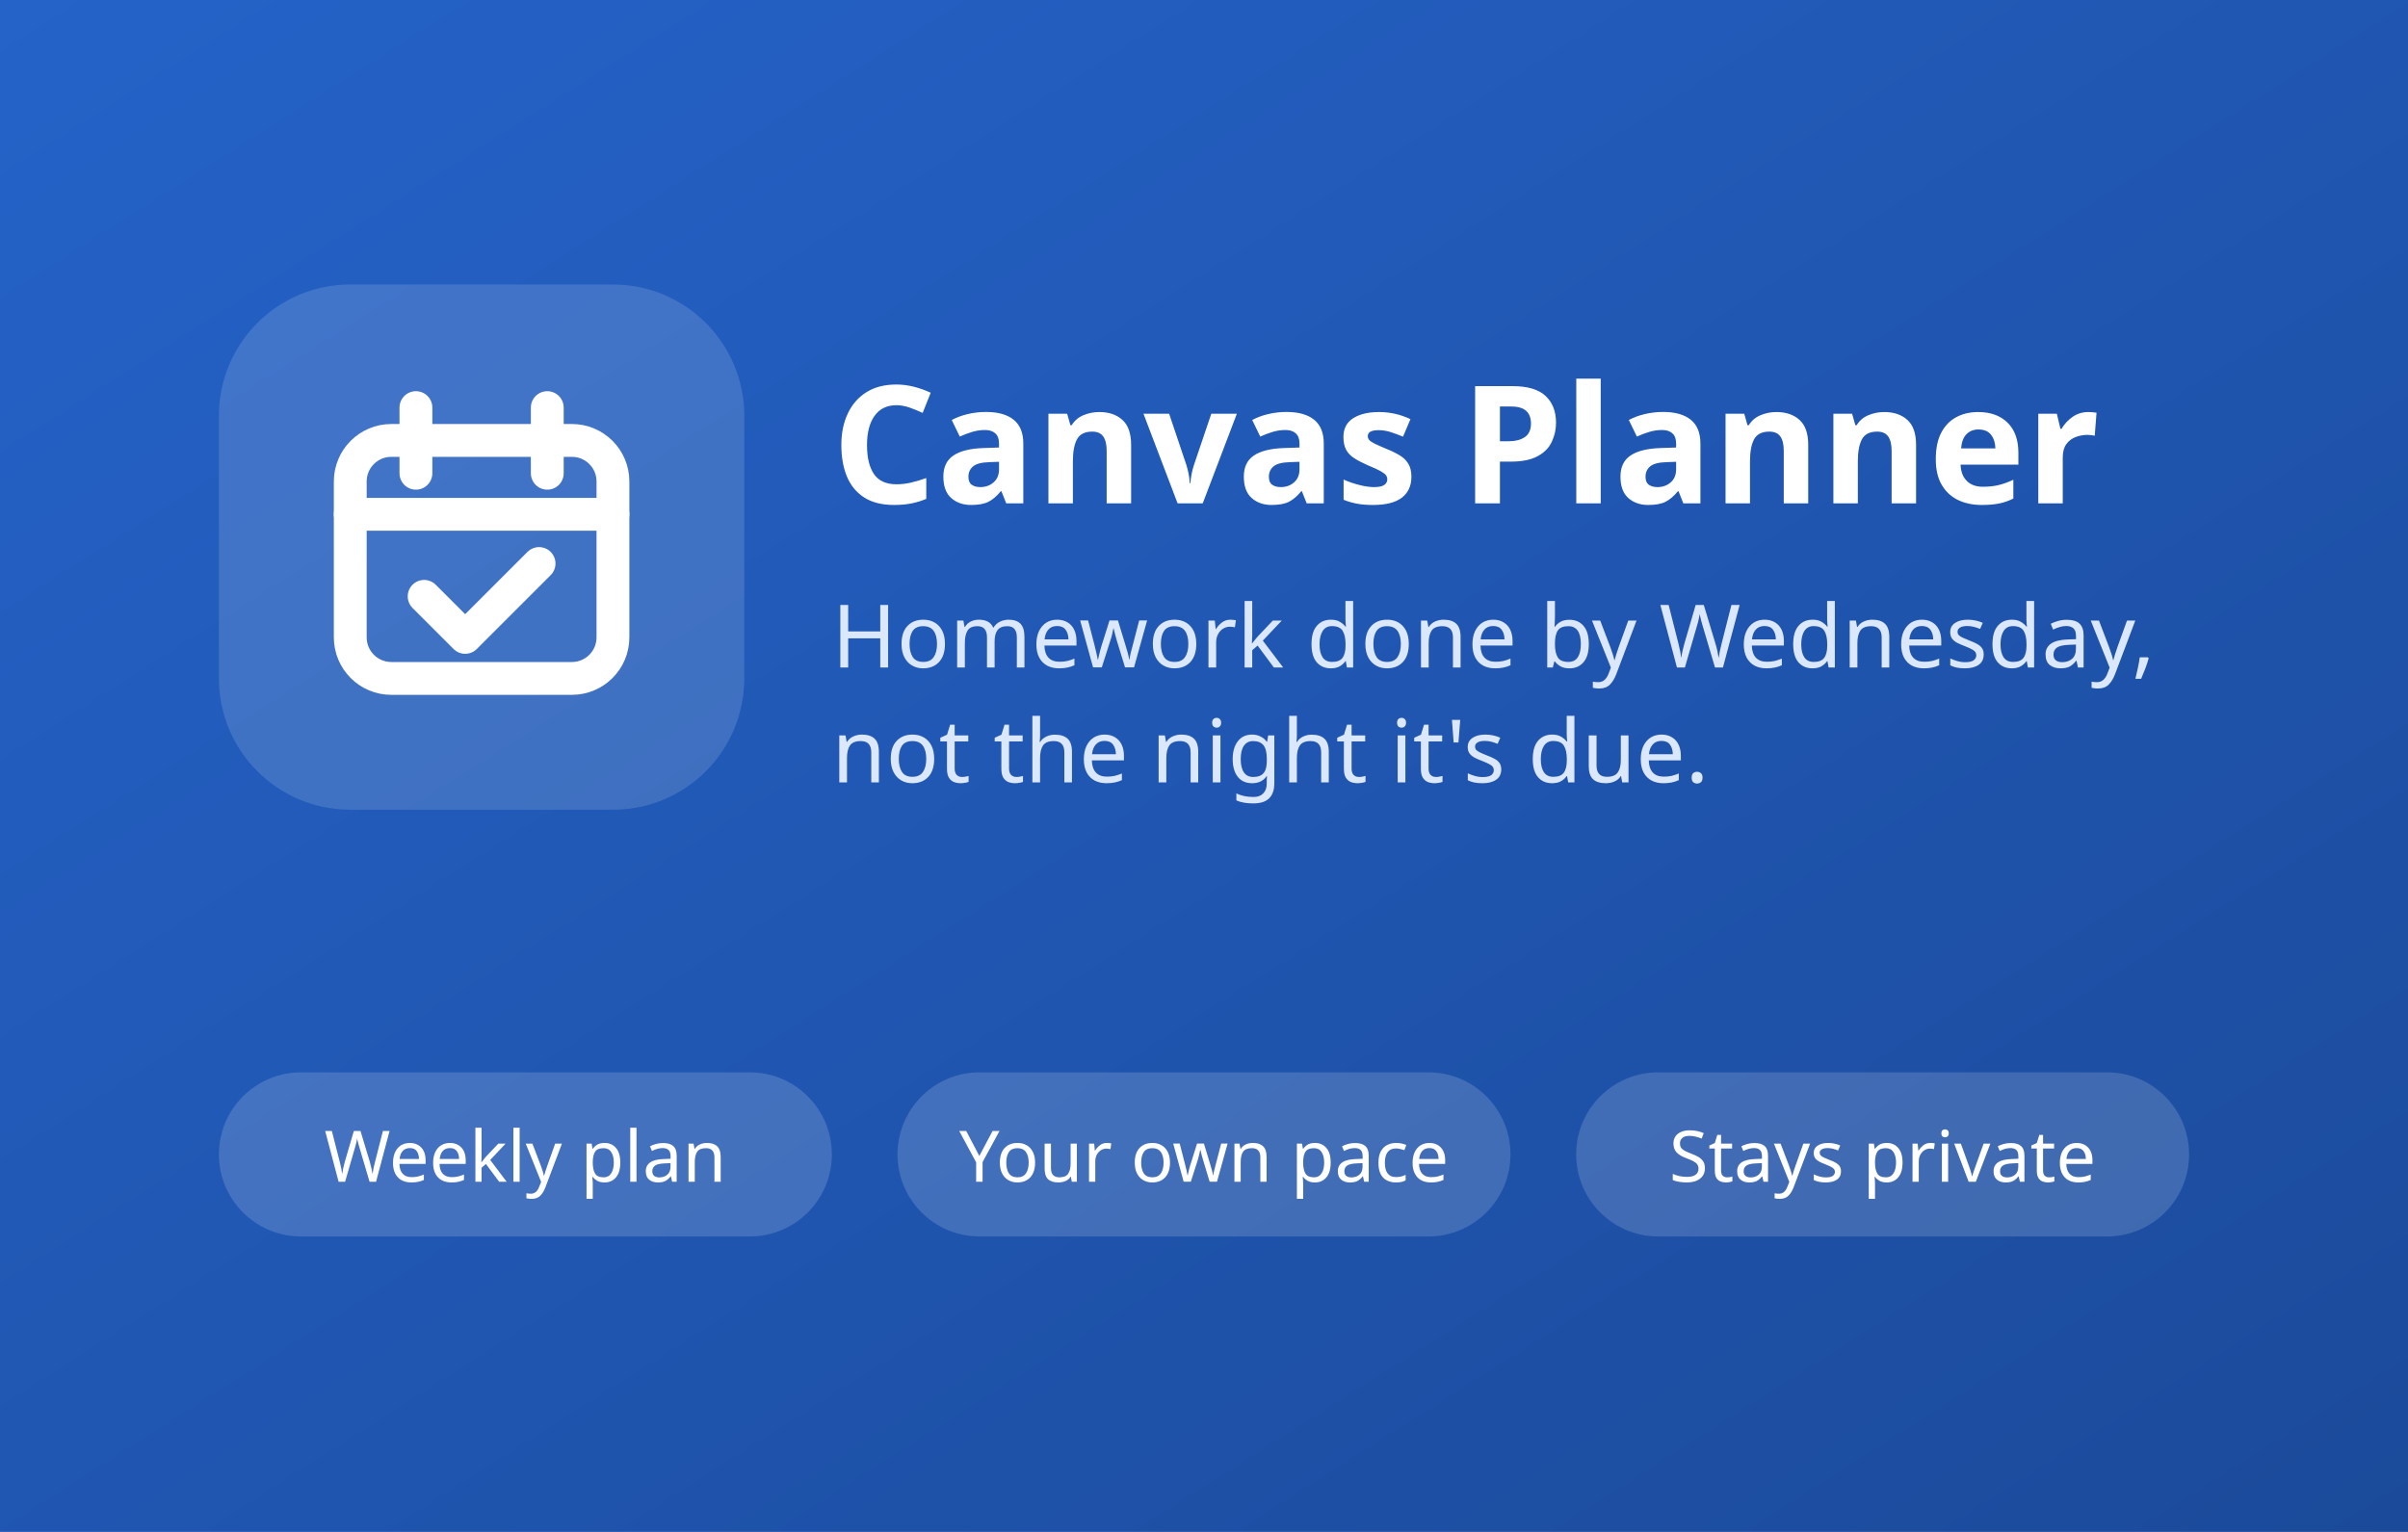
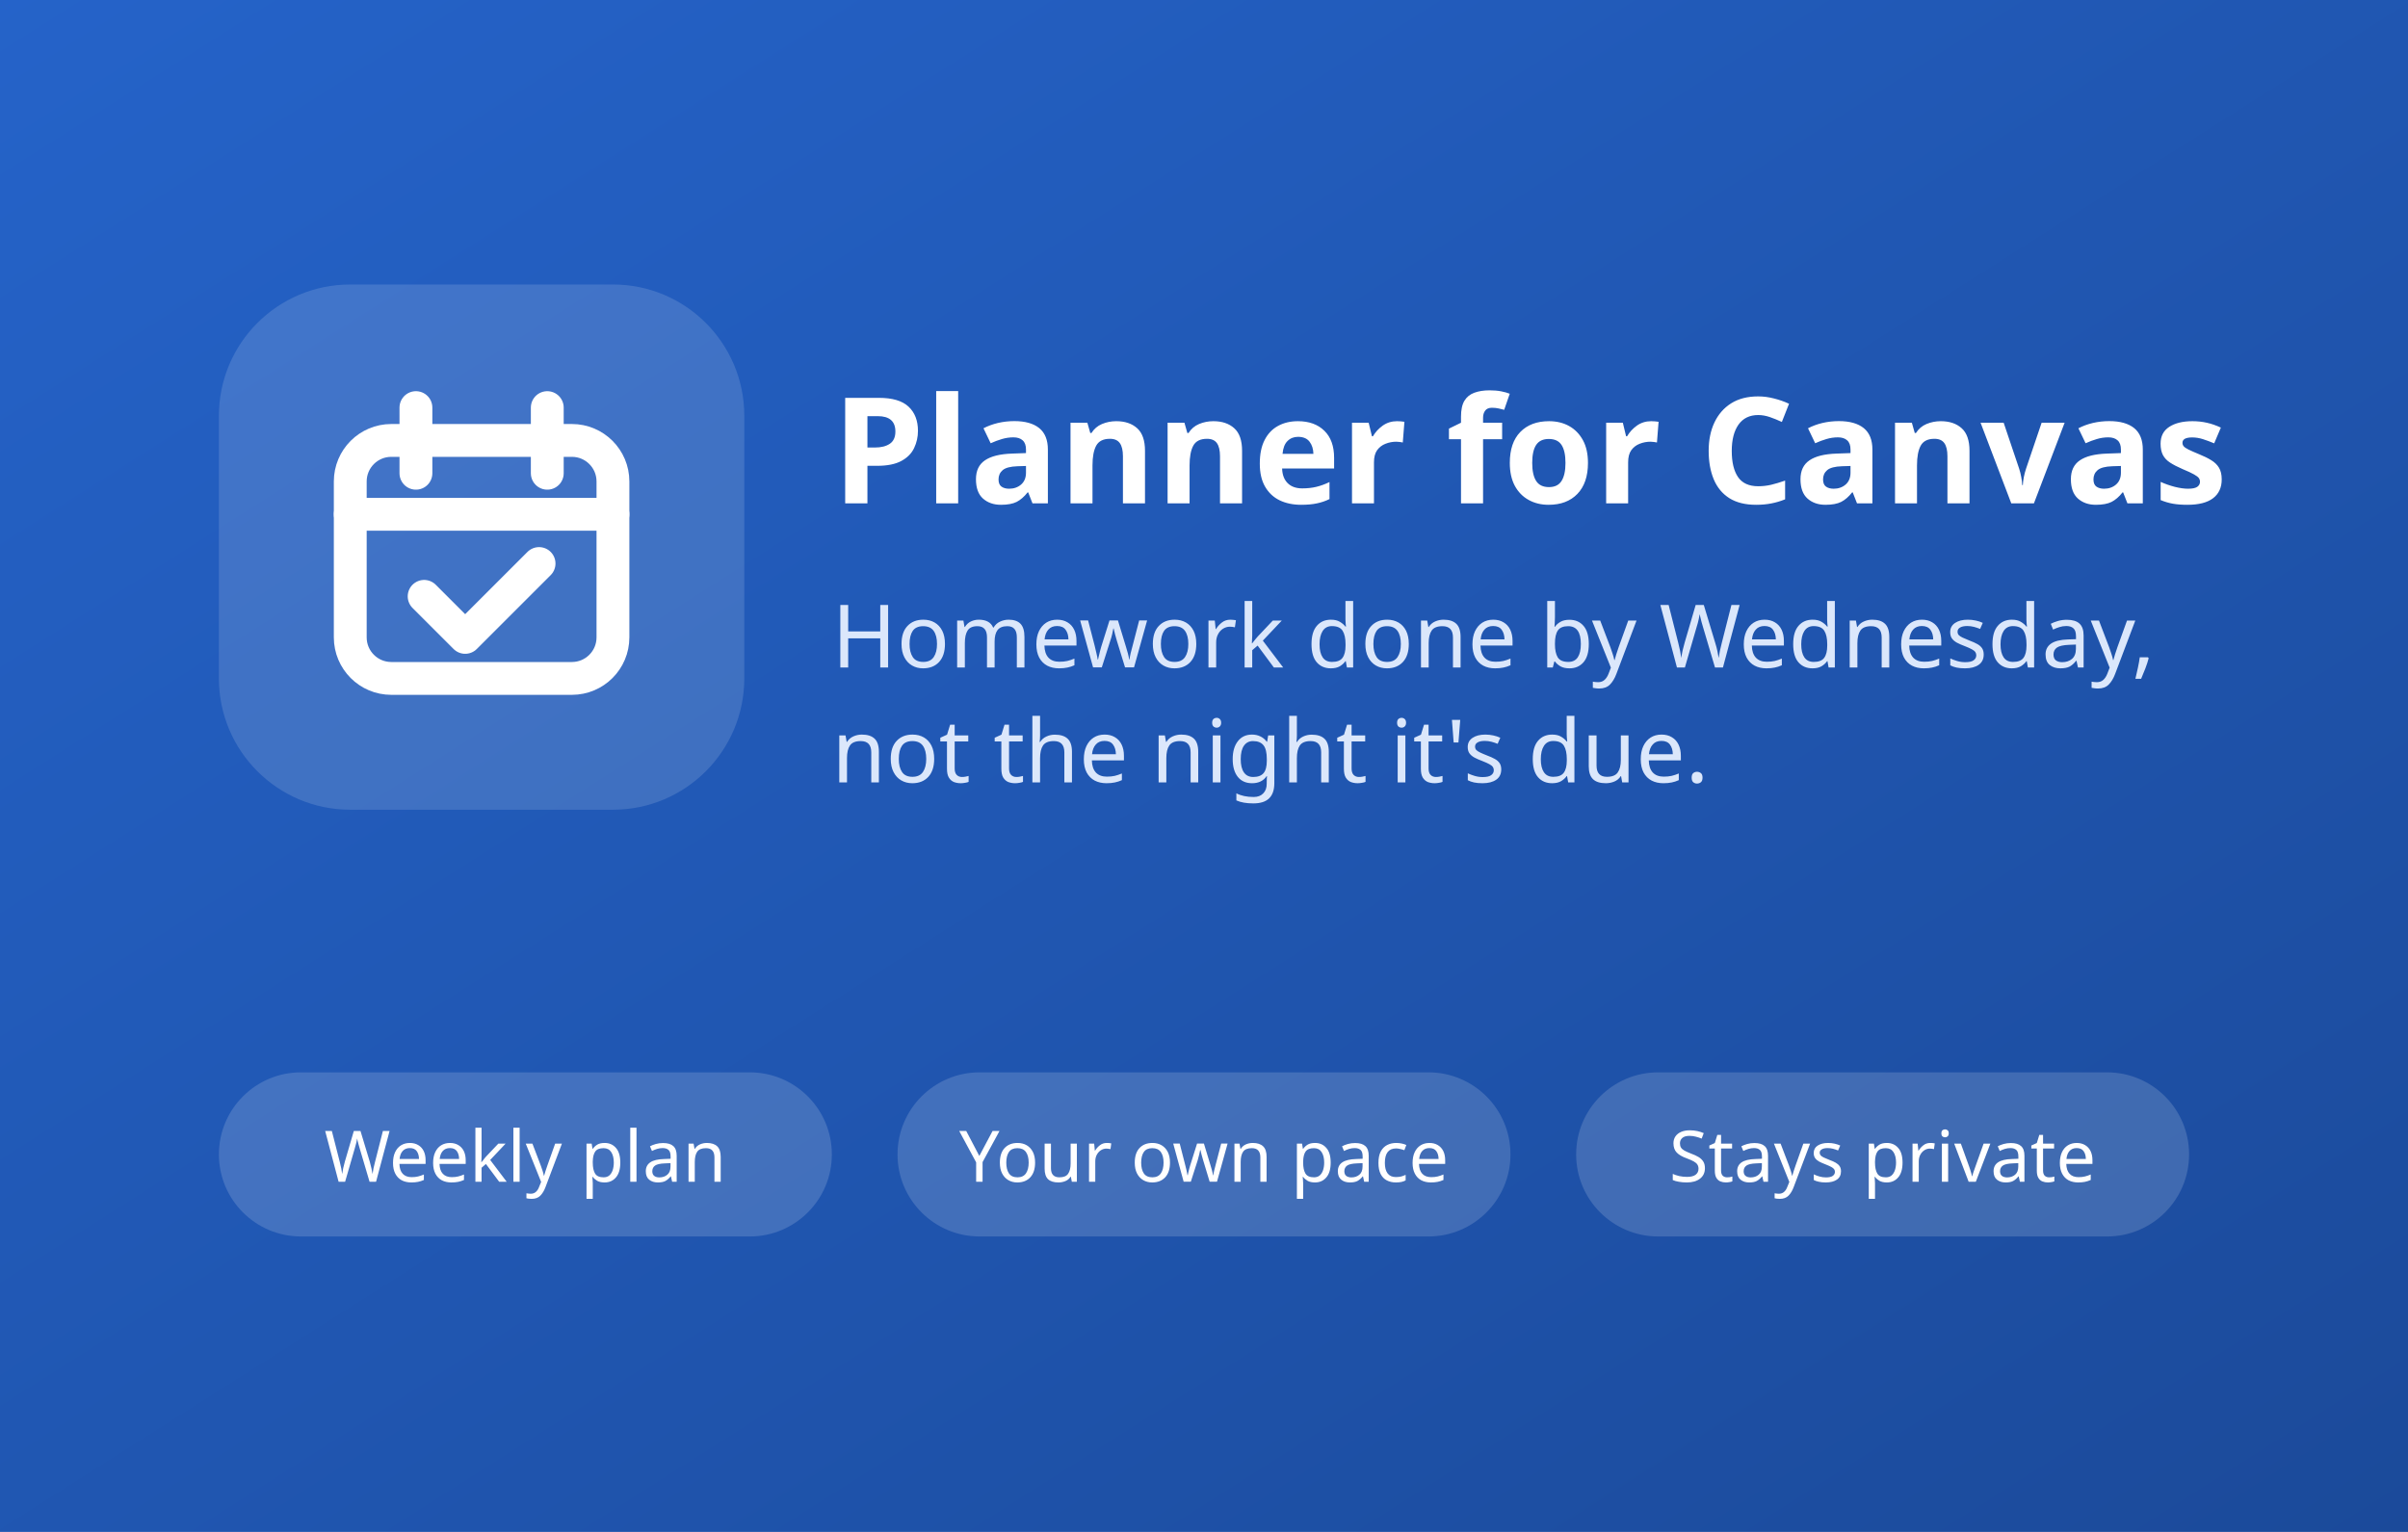
<svg xmlns="http://www.w3.org/2000/svg" width="440" height="280" viewBox="0 0 440 280">
  <defs>
    <linearGradient id="bg" x1="0" y1="0" x2="1" y2="1">
      <stop offset="0" stop-color="#2563c9" />
      <stop offset="1" stop-color="#1b4a9a" />
    </linearGradient>
  </defs>
  <rect width="440" height="280" fill="url(#bg)" />
  <g transform="translate(40 52) scale(3)">
    <rect width="32" height="32" rx="8" fill="#fff" fill-opacity="0.14" />
    <g fill="none" stroke="#fff" stroke-width="2" stroke-linecap="round" stroke-linejoin="round">
      <rect x="8" y="9.5" width="16" height="14.5" rx="2.5" />
      <path d="M8 14h16M12 7.5v4M20 7.5v4M12.5 19l2.5 2.5 4.5-4.5" />
    </g>
  </g>
-   <text x="152" y="92" font-family="Noto Sans, sans-serif" font-size="30" font-weight="700" fill="#fff">Canvas Planner</text>
+   <text x="152" y="92" font-family="Noto Sans, sans-serif" font-size="27" font-weight="700" fill="#fff">Planner for Canvas</text>
  <text x="152" y="122" font-family="Noto Sans, sans-serif" font-size="16" fill="#dbe7fb">Homework done by Wednesday,</text>
  <text x="152" y="143" font-family="Noto Sans, sans-serif" font-size="16" fill="#dbe7fb">not the night it's due.</text>
  <g font-family="Noto Sans, sans-serif" font-size="13" fill="#fff">
    <rect x="40" y="196" width="112" height="30" rx="15" fill="#fff" fill-opacity="0.16" />
    <text x="96" y="216" text-anchor="middle">Weekly plan</text>
    <rect x="164" y="196" width="112" height="30" rx="15" fill="#fff" fill-opacity="0.16" />
    <text x="220" y="216" text-anchor="middle">Your own pace</text>
    <rect x="288" y="196" width="112" height="30" rx="15" fill="#fff" fill-opacity="0.16" />
    <text x="344" y="216" text-anchor="middle">Stays private</text>
  </g>
</svg>
